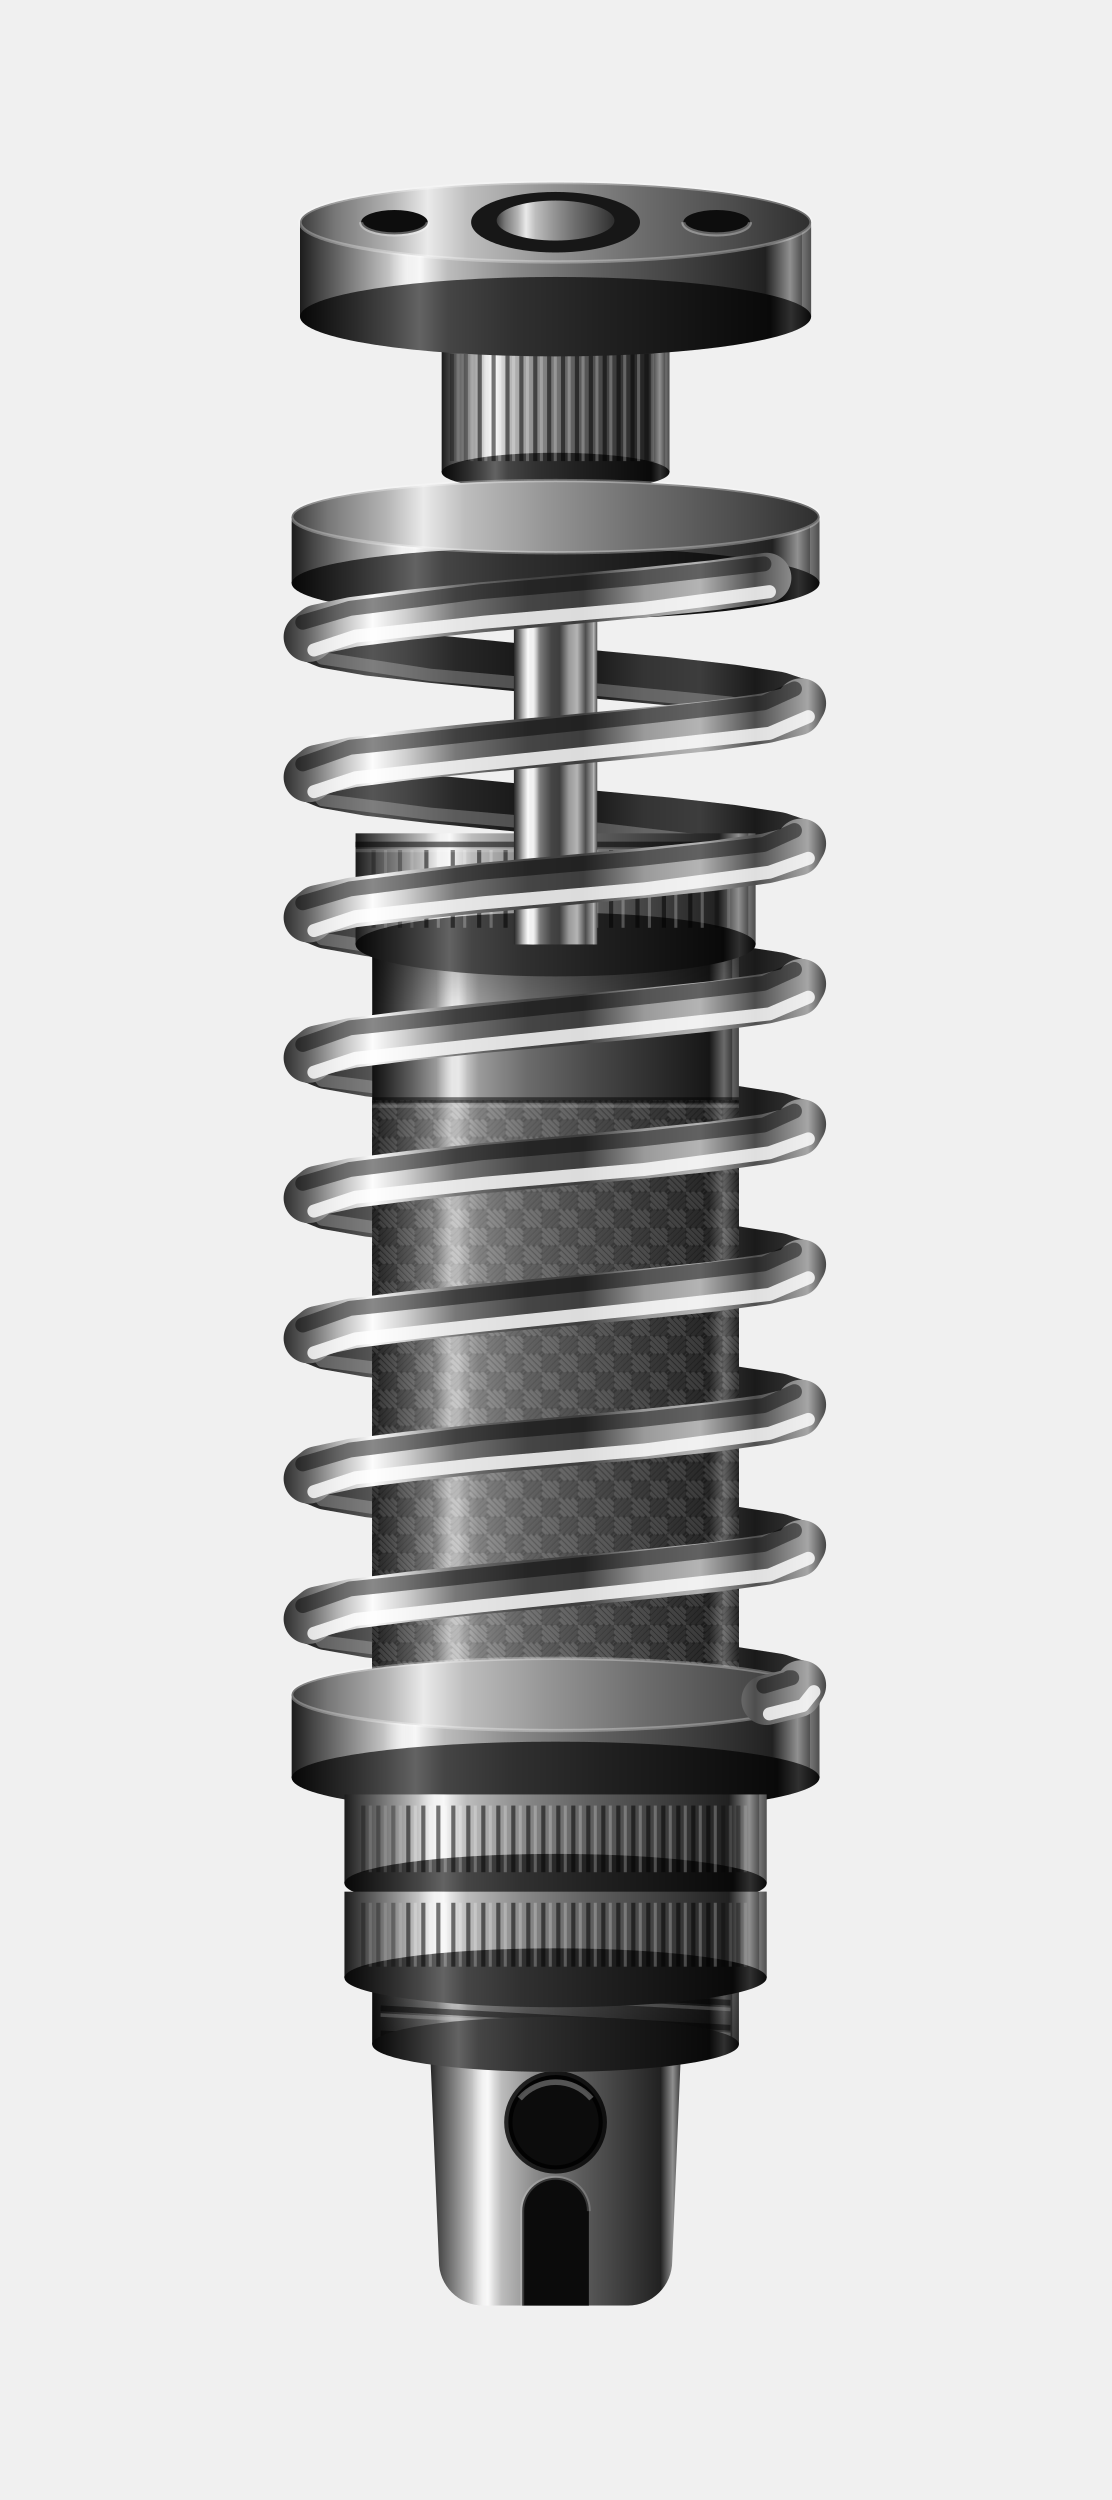
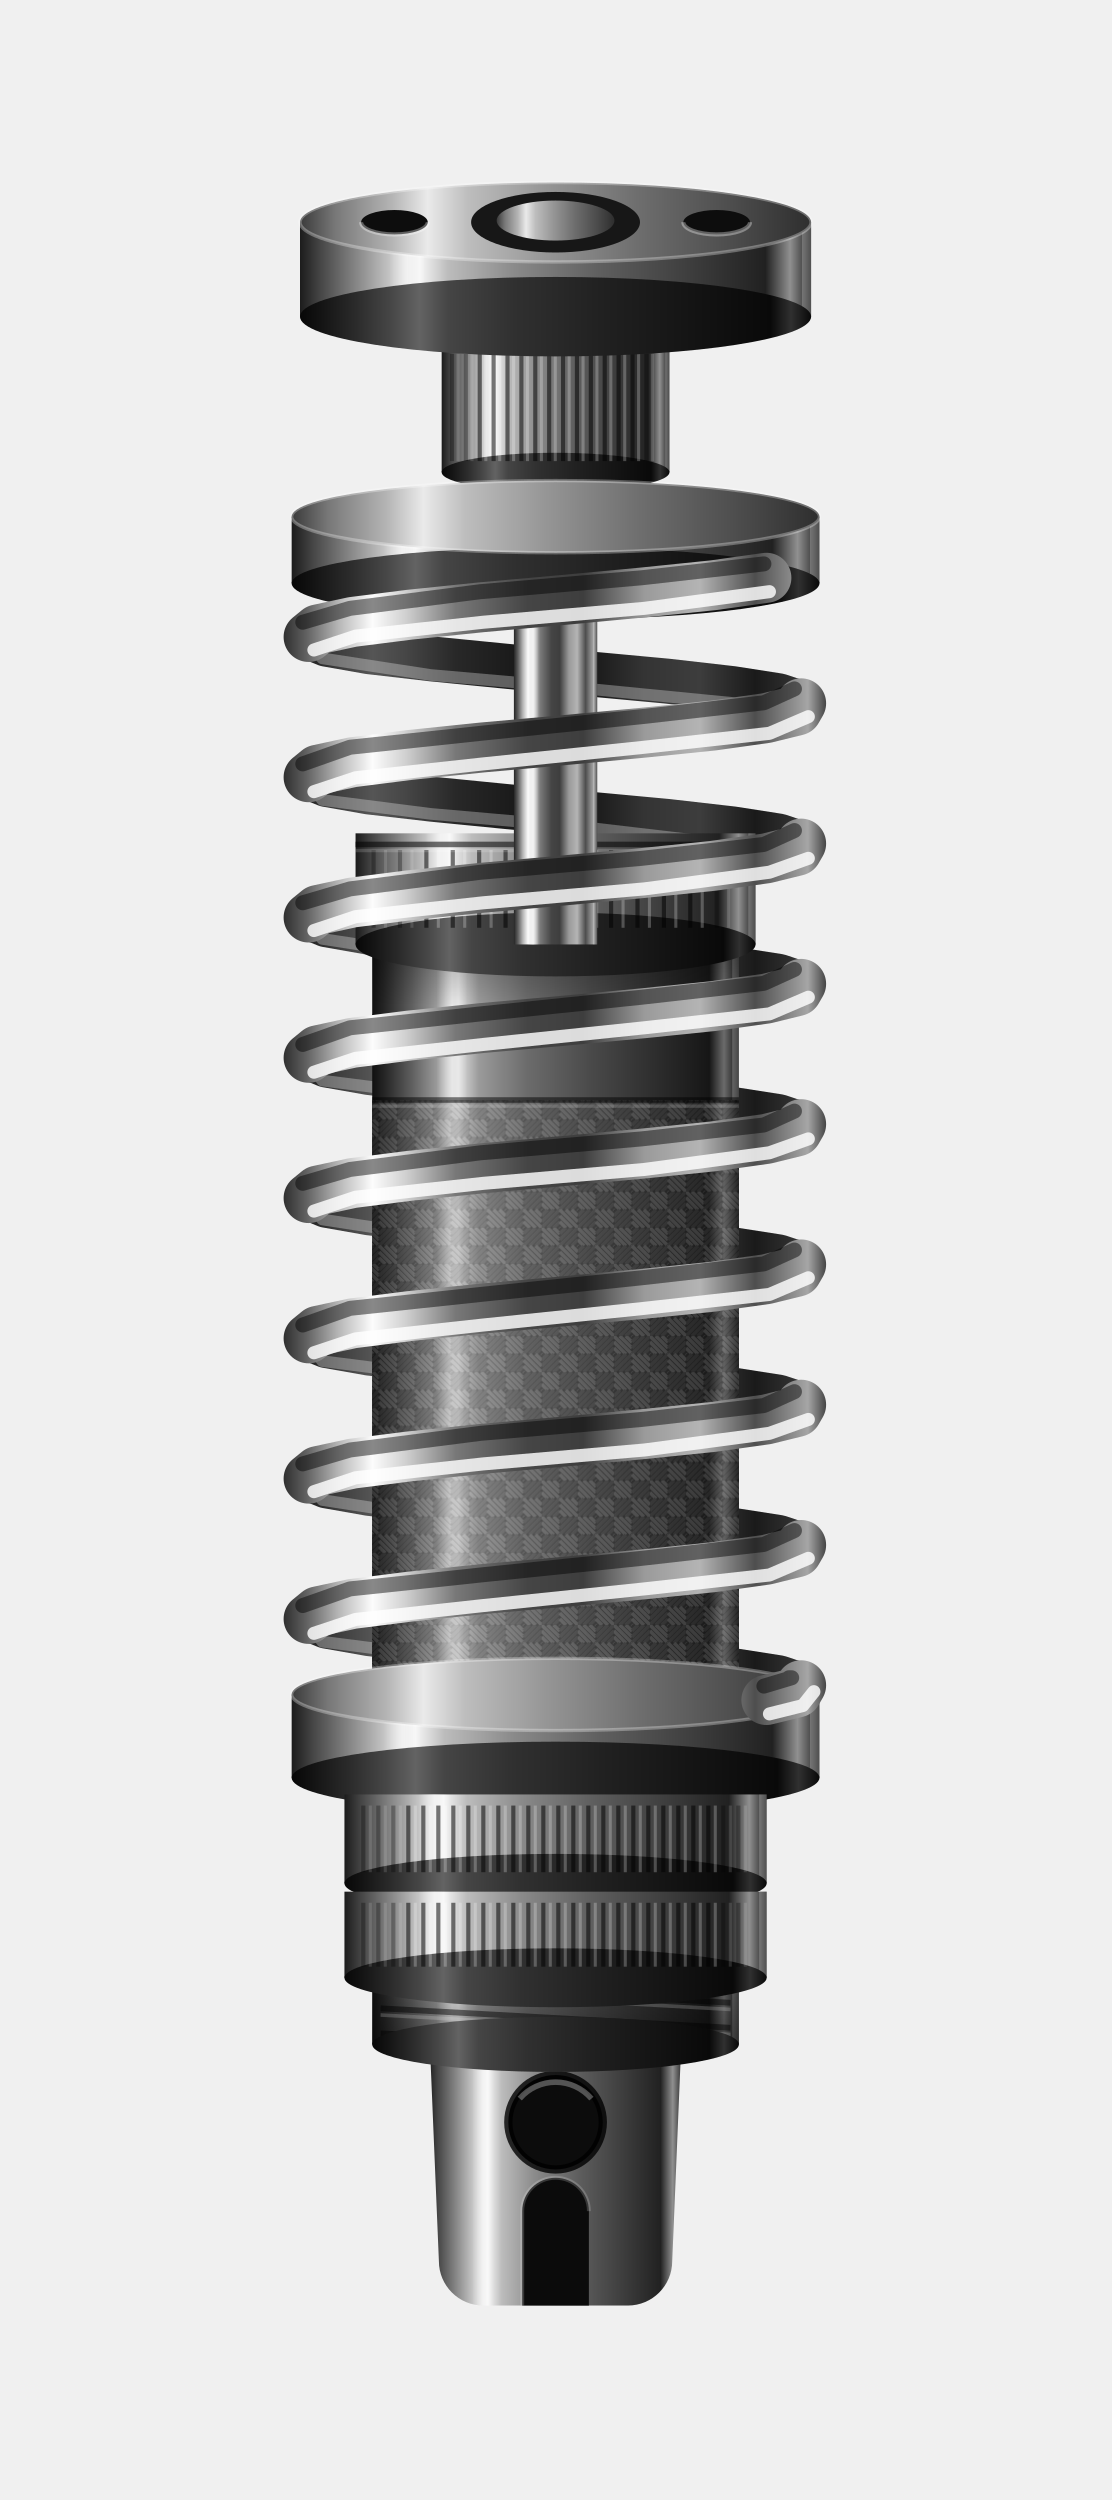
<svg xmlns="http://www.w3.org/2000/svg" viewBox="0 0 400 900" preserveAspectRatio="xMidYMid meet" role="img" aria-labelledby="ssr700-t">
  <defs>
    <linearGradient id="ssr700-spec" x1="0" y1="0" x2="1" y2="0">
      <stop offset="0" stop-color="#FFFFFF" stop-opacity="0" />
      <stop offset="0.5" stop-color="#FFFFFF" stop-opacity="1" />
      <stop offset="1" stop-color="#FFFFFF" stop-opacity="0" />
    </linearGradient>
    <linearGradient id="ssr700-body" x1="0" y1="0" x2="1" y2="0">
      <stop offset="0" stop-color="#101010" />
      <stop offset="0.04" stop-color="#2B2B2B" />
      <stop offset="0.11" stop-color="#616161" />
      <stop offset="0.18" stop-color="#9E9E9E" />
      <stop offset="0.235" stop-color="#DEDEDE" />
      <stop offset="0.29" stop-color="#9B9B9B" />
      <stop offset="0.42" stop-color="#6C6C6C" />
      <stop offset="0.6" stop-color="#494949" />
      <stop offset="0.78" stop-color="#2C2C2C" />
      <stop offset="0.92" stop-color="#161616" />
      <stop offset="0.96" stop-color="#6B6B6B" />
      <stop offset="1" stop-color="#131313" />
    </linearGradient>
    <linearGradient id="ssr700-collar" x1="0" y1="0" x2="1" y2="0">
      <stop offset="0" stop-color="#1B1B1B" />
      <stop offset="0.04" stop-color="#454545" />
      <stop offset="0.115" stop-color="#8A8A8A" />
      <stop offset="0.18" stop-color="#C8C8C8" />
      <stop offset="0.235" stop-color="#F6F6F6" />
      <stop offset="0.29" stop-color="#BCBCBC" />
      <stop offset="0.42" stop-color="#8A8A8A" />
      <stop offset="0.58" stop-color="#606060" />
      <stop offset="0.76" stop-color="#3E3E3E" />
      <stop offset="0.91" stop-color="#212121" />
      <stop offset="0.958" stop-color="#909090" />
      <stop offset="1" stop-color="#1C1C1C" />
    </linearGradient>
    <linearGradient id="ssr700-chrome" x1="0" y1="0" x2="1" y2="0">
      <stop offset="0" stop-color="#242424" />
      <stop offset="0.05" stop-color="#606060" />
      <stop offset="0.11" stop-color="#B8B8B8" />
      <stop offset="0.17" stop-color="#FCFCFC" />
      <stop offset="0.23" stop-color="#D0D0D0" />
      <stop offset="0.32" stop-color="#787878" />
      <stop offset="0.45" stop-color="#454545" />
      <stop offset="0.55" stop-color="#3E3E3E" />
      <stop offset="0.66" stop-color="#9A9A9A" />
      <stop offset="0.76" stop-color="#B4B4B4" />
      <stop offset="0.86" stop-color="#4E4E4E" />
      <stop offset="0.955" stop-color="#A6A6A6" />
      <stop offset="1" stop-color="#222222" />
    </linearGradient>
    <linearGradient id="ssr700-face" x1="0" y1="0" x2="1" y2="0">
      <stop offset="0" stop-color="#3A3A3A" />
      <stop offset="0.07" stop-color="#787878" />
      <stop offset="0.18" stop-color="#B4B4B4" />
      <stop offset="0.25" stop-color="#EAEAEA" />
      <stop offset="0.33" stop-color="#BDBDBD" />
      <stop offset="0.48" stop-color="#969696" />
      <stop offset="0.66" stop-color="#6E6E6E" />
      <stop offset="0.86" stop-color="#4A4A4A" />
      <stop offset="1" stop-color="#2E2E2E" />
    </linearGradient>
    <linearGradient id="ssr700-foot" x1="0" y1="0" x2="1" y2="0">
      <stop offset="0" stop-color="#070707" />
      <stop offset="0.04" stop-color="#131313" />
      <stop offset="0.11" stop-color="#2B2B2B" />
      <stop offset="0.18" stop-color="#474747" />
      <stop offset="0.235" stop-color="#636363" />
      <stop offset="0.29" stop-color="#454545" />
      <stop offset="0.42" stop-color="#303030" />
      <stop offset="0.6" stop-color="#202020" />
      <stop offset="0.78" stop-color="#131313" />
      <stop offset="0.92" stop-color="#090909" />
      <stop offset="0.96" stop-color="#303030" />
      <stop offset="1" stop-color="#080808" />
    </linearGradient>
    <linearGradient id="ssr700-aod" x1="0" y1="0" x2="0" y2="1">
      <stop offset="0" stop-color="#000000" stop-opacity="0.85" />
      <stop offset="1" stop-color="#000000" stop-opacity="0" />
    </linearGradient>
    <linearGradient id="ssr700-aou" x1="0" y1="0" x2="0" y2="1">
      <stop offset="0" stop-color="#000000" stop-opacity="0" />
      <stop offset="1" stop-color="#000000" stop-opacity="0.85" />
    </linearGradient>
    <linearGradient id="ssr700-spring" gradientUnits="userSpaceOnUse" x1="100.2" y1="0" x2="299.8" y2="0">
      <stop offset="0" stop-color="#242424" />
      <stop offset="0.05" stop-color="#606060" />
      <stop offset="0.11" stop-color="#B8B8B8" />
      <stop offset="0.17" stop-color="#FCFCFC" />
      <stop offset="0.23" stop-color="#D0D0D0" />
      <stop offset="0.32" stop-color="#787878" />
      <stop offset="0.45" stop-color="#454545" />
      <stop offset="0.55" stop-color="#3E3E3E" />
      <stop offset="0.66" stop-color="#9A9A9A" />
      <stop offset="0.76" stop-color="#B4B4B4" />
      <stop offset="0.86" stop-color="#4E4E4E" />
      <stop offset="0.955" stop-color="#A6A6A6" />
      <stop offset="1" stop-color="#222222" />
    </linearGradient>
    <linearGradient id="ssr700-spring-bk" gradientUnits="userSpaceOnUse" x1="100.2" y1="0" x2="299.8" y2="0">
      <stop offset="0" stop-color="#0C0C0C" />
      <stop offset="0.05" stop-color="#202020" />
      <stop offset="0.11" stop-color="#3E3E3E" />
      <stop offset="0.17" stop-color="#555555" />
      <stop offset="0.23" stop-color="#464646" />
      <stop offset="0.32" stop-color="#282828" />
      <stop offset="0.45" stop-color="#171717" />
      <stop offset="0.55" stop-color="#151515" />
      <stop offset="0.66" stop-color="#343434" />
      <stop offset="0.76" stop-color="#3D3D3D" />
      <stop offset="0.86" stop-color="#1A1A1A" />
      <stop offset="0.955" stop-color="#383838" />
      <stop offset="1" stop-color="#0B0B0B" />
    </linearGradient>
    <pattern id="ssr700-carbon" width="13" height="13" patternUnits="userSpaceOnUse">
      <rect width="13" height="13" fill="#262626" />
      <rect x="0" y="0" width="6.5" height="6.5" fill="#282828" />
      <path d="M6.4 0L6.5 0.1M4.3 0L6.5 2.2M2.1 0L6.5 4.3M0 0L6.5 6.5M0 2.1L4.3 6.5M0 4.3L2.2 6.5M0 6.4L0.1 6.5" stroke="#828282" stroke-width="1.25" fill="none" />
      <rect x="6.5" y="0" width="6.5" height="6.5" fill="#242424" />
      <path d="M6.5 0L6.5 0M6.5 2.1L8.7 0M6.5 4.3L10.8 0M6.5 6.4L12.9 0M8.6 6.5L13 2.1M10.8 6.5L13 4.2M12.9 6.5L13 6.4" stroke="#4C4C4C" stroke-width="1.25" fill="none" />
      <rect x="0" y="6.5" width="6.5" height="6.5" fill="#242424" />
      <path d="M0 6.5L0 6.5M0 8.7L2.1 6.5M0 10.8L4.3 6.5M0 12.9L6.4 6.5M2.1 13L6.5 8.6M4.2 13L6.5 10.8M6.4 13L6.5 12.9" stroke="#4C4C4C" stroke-width="1.25" fill="none" />
      <rect x="6.5" y="6.5" width="6.5" height="6.5" fill="#282828" />
      <path d="M12.9 6.5L13 6.6M10.8 6.5L13 8.7M8.7 6.5L13 10.8M6.5 6.5L13 13M6.5 8.7L10.8 13M6.5 10.8L8.7 13M6.5 12.9L6.6 13" stroke="#828282" stroke-width="1.25" fill="none" />
    </pattern>
    <clipPath id="ssr700-thra">
      <rect x="137" y="640" width="126" height="96" />
    </clipPath>
  </defs>
  <g id="ssr700-back">
    <g fill="none" stroke-linecap="round" stroke-linejoin="round">
-       <path d="M114.4 226.6L111.1 229.3L117.5 231.9L132.8 234.6L155.4 237.2L182.8 239.9L212.1 242.6L240.1 245.2L263.7 247.9L280.4 250.5L288.4 253.2L286.9 255.8" stroke="url(#ssr700-spring-bk)" stroke-width="17.3" />
-       <path d="M110 229L116 237L155 243L212 248L263 253L287 258L292 259" stroke="#FFFFFF" stroke-opacity=".24" stroke-width="4.5" />
-       <path d="M114.4 277.1L111.1 279.8L117.5 282.4L132.8 285.1L155.4 287.7L182.8 290.4L212.1 293.1L240.1 295.7L263.7 298.4L280.4 301L288.4 303.7L286.9 306.3" stroke="url(#ssr700-spring-bk)" stroke-width="17.3" />
-       <path d="M110 280L116 288L155 293L212 298L263 304L287 309L292 309" stroke="#FFFFFF" stroke-opacity=".24" stroke-width="4.5" />
-       <path d="M114.4 327.6L111.1 330.3L117.5 332.9L132.8 335.6L155.4 338.2L182.8 340.9L212.1 343.6L240.1 346.2L263.7 348.9L280.4 351.5L288.4 354.2L286.9 356.8" stroke="url(#ssr700-spring-bk)" stroke-width="17.3" />
-       <path d="M110 330L116 338L155 344L212 349L263 354L287 359L292 360" stroke="#FFFFFF" stroke-opacity=".24" stroke-width="4.5" />
-       <path d="M114.4 378.1L111.1 380.8L117.5 383.4L132.8 386.1L155.4 388.7L182.8 391.4L212.1 394.1L240.1 396.7L263.7 399.4L280.4 402L288.4 404.7L286.9 407.3" stroke="url(#ssr700-spring-bk)" stroke-width="17.3" />
-       <path d="M110 381L116 389L155 394L212 399L263 405L287 410L292 410" stroke="#FFFFFF" stroke-opacity=".24" stroke-width="4.5" />
-       <path d="M114.4 428.6L111.1 431.3L117.5 433.9L132.8 436.6L155.4 439.2L182.8 441.9L212.1 444.6L240.1 447.2L263.7 449.9L280.4 452.5L288.4 455.2L286.9 457.8" stroke="url(#ssr700-spring-bk)" stroke-width="17.3" />
-       <path d="M110 431L116 439L155 445L212 450L263 455L287 460L292 461" stroke="#FFFFFF" stroke-opacity=".24" stroke-width="4.5" />
-       <path d="M114.4 479.1L111.1 481.8L117.5 484.4L132.8 487.1L155.4 489.7L182.8 492.4L212.1 495.1L240.1 497.7L263.7 500.4L280.4 503L288.4 505.7L286.9 508.3" stroke="url(#ssr700-spring-bk)" stroke-width="17.3" />
-       <path d="M110 482L116 490L155 495L212 500L263 506L287 511L292 511" stroke="#FFFFFF" stroke-opacity=".24" stroke-width="4.5" />
-       <path d="M114.4 529.6L111.1 532.3L117.5 534.9L132.8 537.6L155.4 540.2L182.8 542.9L212.1 545.6L240.1 548.2L263.7 550.9L280.4 553.5L288.4 556.2L286.9 558.8" stroke="url(#ssr700-spring-bk)" stroke-width="17.3" />
-       <path d="M110 532L116 540L155 546L212 551L263 556L287 561L292 562" stroke="#FFFFFF" stroke-opacity=".24" stroke-width="4.5" />
-       <path d="M114.4 580.1L111.1 582.8L117.5 585.4L132.8 588.1L155.4 590.7L182.8 593.4L212.1 596.1L240.1 598.7L263.7 601.4L280.4 604L288.4 606.7L286.9 609.3" stroke="url(#ssr700-spring-bk)" stroke-width="17.3" />
-       <path d="M110 583L116 591L155 596L212 601L263 607L287 612L292 612" stroke="#FFFFFF" stroke-opacity=".24" stroke-width="4.5" />
+       <path d="M114.4 226.6L111.1 229.3L117.5 231.9L132.8 234.6L155.4 237.2L182.8 239.9L212.1 242.6L240.1 245.2L263.7 247.9L280.4 250.5L288.4 253.2L286.9 255.8" stroke="url(#ssr700-spring-bk)" stroke-width="16.2" />
+       <path d="M110 229L116 237L155 243L212 248L263 253L287 258L292 259" stroke="#FFFFFF" stroke-opacity=".30" stroke-width="4.2" />
+       <path d="M114.4 277.1L111.1 279.8L117.5 282.4L132.8 285.1L155.4 287.7L182.8 290.4L212.1 293.1L240.1 295.7L263.7 298.4L280.4 301L288.4 303.7L286.9 306.3" stroke="url(#ssr700-spring-bk)" stroke-width="16.2" />
+       <path d="M110 280L116 288L155 293L212 298L263 304L287 309L292 309" stroke="#FFFFFF" stroke-opacity=".30" stroke-width="4.2" />
+       <path d="M114.4 327.6L111.1 330.3L117.5 332.9L132.8 335.6L155.4 338.2L182.8 340.9L212.1 343.6L240.1 346.2L263.7 348.9L280.4 351.5L288.4 354.2L286.9 356.8" stroke="url(#ssr700-spring-bk)" stroke-width="16.2" />
+       <path d="M110 330L116 338L155 344L212 349L263 354L287 359L292 360" stroke="#FFFFFF" stroke-opacity=".30" stroke-width="4.2" />
+       <path d="M114.4 378.1L111.1 380.8L117.5 383.4L132.8 386.1L155.4 388.7L182.8 391.4L212.1 394.1L240.1 396.7L263.7 399.4L280.4 402L288.4 404.7L286.9 407.3" stroke="url(#ssr700-spring-bk)" stroke-width="16.2" />
+       <path d="M110 381L116 389L155 394L212 399L263 405L287 410L292 410" stroke="#FFFFFF" stroke-opacity=".30" stroke-width="4.2" />
+       <path d="M114.4 428.6L111.1 431.3L117.5 433.9L132.8 436.6L155.4 439.2L182.8 441.9L212.1 444.6L240.1 447.2L263.7 449.9L280.4 452.5L288.4 455.2L286.9 457.8" stroke="url(#ssr700-spring-bk)" stroke-width="16.2" />
+       <path d="M110 431L116 439L155 445L212 450L263 455L287 460L292 461" stroke="#FFFFFF" stroke-opacity=".30" stroke-width="4.2" />
+       <path d="M114.4 479.1L111.1 481.8L117.5 484.4L132.8 487.1L155.4 489.7L182.8 492.4L212.1 495.1L240.1 497.7L263.7 500.4L280.4 503L288.4 505.7L286.9 508.3" stroke="url(#ssr700-spring-bk)" stroke-width="16.2" />
+       <path d="M110 482L116 490L155 495L212 500L263 506L287 511L292 511" stroke="#FFFFFF" stroke-opacity=".30" stroke-width="4.2" />
+       <path d="M114.4 529.6L111.1 532.3L117.5 534.9L132.8 537.6L155.4 540.2L182.8 542.9L212.1 545.6L240.1 548.2L263.7 550.9L280.4 553.5L288.4 556.2L286.9 558.8" stroke="url(#ssr700-spring-bk)" stroke-width="16.2" />
+       <path d="M110 532L116 540L155 546L212 551L263 556L287 561L292 562" stroke="#FFFFFF" stroke-opacity=".30" stroke-width="4.2" />
+       <path d="M114.4 580.1L111.1 582.8L117.5 585.4L132.8 588.1L155.4 590.7L182.8 593.4L212.1 596.1L240.1 598.7L263.7 601.4L280.4 604L288.4 606.7L286.9 609.3" stroke="url(#ssr700-spring-bk)" stroke-width="16.2" />
+       <path d="M110 583L116 591L155 596L212 601L263 607L287 612L292 612" stroke="#FFFFFF" stroke-opacity=".30" stroke-width="4.2" />
    </g>
  </g>
  <g id="ssr700-core">
    <path d="M154 718H246L242 814A16 16 0 0 1 226 830H174A16 16 0 0 1 158 814Z" fill="url(#ssr700-collar)" />
    <rect x="170.1" y="718" width="7.8" height="112" fill="url(#ssr700-spec)" opacity="0.5" />
    <path d="M188 830V796A12 12 0 0 1 212 796V830Z" fill="#0B0B0B" />
    <path d="M188 830V796A12 12 0 0 1 212 796" fill="none" stroke="#FFFFFF" stroke-opacity="0.18" stroke-width="1.4" />
    <circle cx="200" cy="764" r="17" fill="#0C0C0C" />
    <circle cx="200" cy="764" r="17" fill="none" stroke="#000000" stroke-opacity="0.8" stroke-width="3" />
    <path d="M187.1 755.5A17 17 0 0 1 212.9 755.5" fill="none" stroke="#FFFFFF" stroke-opacity="0.30" stroke-width="2" />
    <rect x="134" y="336" width="132" height="400" fill="url(#ssr700-body)" />
    <rect x="157.1" y="336" width="11.2" height="400" fill="url(#ssr700-spec)" opacity="0.55" />
    <rect x="263.6" y="336" width="2.4" height="400" fill="#FFFFFF" opacity="0.22" />
    <rect x="134" y="396" width="132" height="208" fill="url(#ssr700-carbon)" />
    <rect x="134" y="396" width="132" height="208" fill="url(#ssr700-body)" opacity="0.68" />
    <rect x="157.1" y="396" width="9.9" height="208" fill="url(#ssr700-spec)" opacity="0.3" />
    <path d="M134 396H266" stroke="#000000" stroke-opacity="0.5" stroke-width="2" />
    <path d="M134 398.2H266" stroke="#FFFFFF" stroke-opacity="0.16" stroke-width="1.2" />
    <path d="M134 604H266" stroke="#000000" stroke-opacity="0.5" stroke-width="2" />
    <path d="M134 606.2H266" stroke="#FFFFFF" stroke-opacity="0.16" stroke-width="1.2" />
    <rect x="134" y="336" width="132" height="26" fill="url(#ssr700-aod)" opacity="0.42" />
    <rect x="134" y="706" width="132" height="30" fill="url(#ssr700-aou)" opacity="0.45" />
    <path d="M134 366H266" stroke="#000000" stroke-opacity="0.5" stroke-width="2" />
    <path d="M134 368.2H266" stroke="#FFFFFF" stroke-opacity="0.16" stroke-width="1.2" />
    <g clip-path="url(#ssr700-thra)" fill="none">
      <path d="M137 624L263 631M137 633L263 640M137 642L263 649M137 651L263 658M137 660L263 667M137 669L263 676M137 678L263 685M137 687L263 694M137 696L263 703M137 705L263 712M137 714L263 721M137 723L263 730M137 732L263 739M137 741L263 748" stroke="#000000" stroke-opacity="0.48" stroke-width="2.1" />
      <path d="M137 626.4L263 633.4M137 635.4L263 642.4M137 644.4L263 651.4M137 653.4L263 660.4M137 662.4L263 669.4M137 671.4L263 678.4M137 680.4L263 687.4M137 689.4L263 696.4M137 698.4L263 705.4M137 707.4L263 714.4M137 716.4L263 723.4M137 725.4L263 732.4M137 734.4L263 741.4M137 743.4L263 750.4" stroke="#FFFFFF" stroke-opacity="0.18" stroke-width="1.3" />
    </g>
    <ellipse cx="200" cy="736" rx="66" ry="9.9" fill="url(#ssr700-foot)" />
    <rect x="128" y="300" width="144" height="40" fill="url(#ssr700-collar)" />
    <rect x="153.2" y="300" width="10.8" height="40" fill="url(#ssr700-spec)" opacity="0.55" />
    <rect x="269.4" y="300" width="2.6" height="40" fill="#FFFFFF" opacity="0.22" />
    <ellipse cx="200" cy="340" rx="72" ry="11.5" fill="url(#ssr700-foot)" />
    <path d="M134.5 306V334M144 306V334M258 306V334" stroke="#000000" stroke-opacity="0.30" stroke-width="1.5" />
    <path d="M138.8 306V334M148.3 306V334M262.3 306V334" stroke="#FFFFFF" stroke-opacity="0.13" stroke-width="1.1" />
    <path d="M153.5 306V334M163 306V334M172.5 306V334M182 306V334M191.5 306V334M201 306V334M210.5 306V334M220 306V334M229.5 306V334M239 306V334M248.5 306V334" stroke="#000000" stroke-opacity="0.53" stroke-width="1.5" />
    <path d="M157.8 306V334M167.3 306V334M176.8 306V334M186.3 306V334M195.8 306V334M205.3 306V334M214.8 306V334M224.3 306V334M233.8 306V334M243.3 306V334M252.8 306V334" stroke="#FFFFFF" stroke-opacity="0.24" stroke-width="1.1" />
    <path d="M128 304H272" stroke="#000000" stroke-opacity="0.55" stroke-width="2" />
    <path d="M128 306.2H272" stroke="#FFFFFF" stroke-opacity="0.16" stroke-width="1.2" />
    <rect x="185" y="108" width="30" height="232" fill="url(#ssr700-chrome)" />
    <rect x="189.8" y="108" width="4.2" height="232" fill="url(#ssr700-spec)" opacity="0.75" />
    <rect x="213.6" y="108" width="1.4" height="232" fill="#FFFFFF" opacity="0.22" />
    <rect x="159" y="120" width="82" height="50" fill="url(#ssr700-collar)" />
    <rect x="173.3" y="120" width="7" height="50" fill="url(#ssr700-spec)" opacity="0.55" />
    <rect x="239.5" y="120" width="1.5" height="50" fill="#FFFFFF" opacity="0.22" />
    <ellipse cx="200" cy="170" rx="41" ry="7" fill="url(#ssr700-foot)" />
    <ellipse cx="200" cy="120" rx="41" ry="7" fill="url(#ssr700-face)" />
    <ellipse cx="200" cy="120" rx="41" ry="7" fill="none" stroke="#FFFFFF" stroke-opacity="0.30" stroke-width="1.2" />
    <path d="M162.7 127.4V166M167.7 127.4V166M232.7 127.4V166" stroke="#000000" stroke-opacity="0.30" stroke-width="1.5" />
    <path d="M164.9 127.4V166M169.9 127.4V166M234.9 127.4V166" stroke="#FFFFFF" stroke-opacity="0.13" stroke-width="1.1" />
    <path d="M172.7 127.4V166M177.7 127.4V166M182.7 127.4V166M187.7 127.4V166M192.7 127.4V166M197.7 127.4V166M202.7 127.4V166M207.7 127.4V166M212.7 127.4V166M217.7 127.4V166M222.7 127.4V166M227.7 127.4V166" stroke="#000000" stroke-opacity="0.53" stroke-width="1.5" />
    <path d="M174.9 127.4V166M179.9 127.4V166M184.9 127.4V166M189.9 127.4V166M194.9 127.4V166M199.9 127.4V166M204.9 127.4V166M209.9 127.4V166M214.9 127.4V166M219.9 127.4V166M224.9 127.4V166M229.9 127.4V166" stroke="#FFFFFF" stroke-opacity="0.24" stroke-width="1.1" />
    <ellipse cx="200" cy="120" rx="17.2" ry="2.9" fill="#1A1A1A" />
    <path d="M198 116h4v9h-4z" fill="#F0F0F0" opacity="0.9" />
    <rect x="108" y="80" width="184" height="34" fill="url(#ssr700-collar)" />
    <rect x="140.2" y="80" width="12.9" height="34" fill="url(#ssr700-spec)" opacity="0.55" />
    <rect x="288.7" y="80" width="3.3" height="34" fill="#FFFFFF" opacity="0.22" />
    <ellipse cx="200" cy="114" rx="92" ry="14.3" fill="url(#ssr700-foot)" />
    <ellipse cx="200" cy="80" rx="92" ry="14.3" fill="url(#ssr700-face)" />
    <ellipse cx="200" cy="80" rx="92" ry="14.3" fill="none" stroke="#FFFFFF" stroke-opacity="0.30" stroke-width="1.2" />
    <ellipse cx="142" cy="80" rx="12" ry="4.4" fill="#0D0D0D" />
    <path d="M130 80A12 4.4 0 0 0 154 80" fill="none" stroke="#FFFFFF" stroke-opacity="0.34" stroke-width="1.5" />
    <ellipse cx="258" cy="80" rx="12" ry="4.4" fill="#0D0D0D" />
    <path d="M246 80A12 4.4 0 0 0 270 80" fill="none" stroke="#FFFFFF" stroke-opacity="0.34" stroke-width="1.5" />
    <ellipse cx="200" cy="80" rx="30.4" ry="10.9" fill="#171717" />
    <ellipse cx="200" cy="79.4" rx="21.2" ry="7.2" fill="url(#ssr700-face)" />
    <rect x="105" y="186" width="190" height="24" fill="url(#ssr700-collar)" />
    <rect x="138.2" y="186" width="13.3" height="24" fill="url(#ssr700-spec)" opacity="0.55" />
    <rect x="291.6" y="186" width="3.4" height="24" fill="#FFFFFF" opacity="0.22" />
    <ellipse cx="200" cy="210" rx="95" ry="13" fill="url(#ssr700-foot)" />
    <ellipse cx="200" cy="186" rx="95" ry="13" fill="url(#ssr700-face)" />
    <ellipse cx="200" cy="186" rx="95" ry="13" fill="none" stroke="#FFFFFF" stroke-opacity="0.30" stroke-width="1.2" />
    <rect x="105" y="610" width="190" height="30" fill="url(#ssr700-collar)" />
    <rect x="138.2" y="610" width="13.3" height="30" fill="url(#ssr700-spec)" opacity="0.55" />
    <rect x="291.6" y="610" width="3.4" height="30" fill="#FFFFFF" opacity="0.22" />
    <ellipse cx="200" cy="640" rx="95" ry="13" fill="url(#ssr700-foot)" />
    <ellipse cx="200" cy="610" rx="95" ry="13" fill="url(#ssr700-face)" />
    <ellipse cx="200" cy="610" rx="95" ry="13" fill="none" stroke="#FFFFFF" stroke-opacity="0.30" stroke-width="1.2" />
    <rect x="124" y="646" width="152" height="32" fill="url(#ssr700-collar)" />
    <rect x="150.6" y="646" width="11.4" height="32" fill="url(#ssr700-spec)" opacity="0.55" />
    <rect x="273.3" y="646" width="2.7" height="32" fill="#FFFFFF" opacity="0.22" />
    <ellipse cx="200" cy="678" rx="76" ry="10.6" fill="url(#ssr700-foot)" />
    <path d="M130.8 650V674M136.2 650V674M141.6 650V674M260.4 650V674M265.8 650V674" stroke="#000000" stroke-opacity="0.30" stroke-width="1.5" />
    <path d="M133.3 650V674M138.7 650V674M144.1 650V674M262.9 650V674M268.3 650V674" stroke="#FFFFFF" stroke-opacity="0.13" stroke-width="1.1" />
    <path d="M147 650V674M152.4 650V674M157.8 650V674M163.2 650V674M168.6 650V674M174 650V674M179.4 650V674M184.8 650V674M190.2 650V674M195.6 650V674M201 650V674M206.4 650V674M211.8 650V674M217.2 650V674M222.6 650V674M228 650V674M233.4 650V674M238.8 650V674M244.2 650V674M249.6 650V674M255 650V674" stroke="#000000" stroke-opacity="0.53" stroke-width="1.5" />
    <path d="M149.5 650V674M154.9 650V674M160.3 650V674M165.7 650V674M171.1 650V674M176.5 650V674M181.9 650V674M187.3 650V674M192.7 650V674M198.1 650V674M203.5 650V674M208.9 650V674M214.3 650V674M219.7 650V674M225.1 650V674M230.5 650V674M235.9 650V674M241.3 650V674M246.7 650V674M252.1 650V674M257.5 650V674" stroke="#FFFFFF" stroke-opacity="0.24" stroke-width="1.1" />
    <rect x="124" y="681" width="152" height="31" fill="url(#ssr700-collar)" />
    <rect x="150.6" y="681" width="11.4" height="31" fill="url(#ssr700-spec)" opacity="0.55" />
    <rect x="273.3" y="681" width="2.7" height="31" fill="#FFFFFF" opacity="0.22" />
    <ellipse cx="200" cy="712" rx="76" ry="10.6" fill="url(#ssr700-foot)" />
    <path d="M130.8 685V708M136.2 685V708M141.6 685V708M260.4 685V708M265.8 685V708" stroke="#000000" stroke-opacity="0.30" stroke-width="1.5" />
    <path d="M133.3 685V708M138.7 685V708M144.1 685V708M262.9 685V708M268.3 685V708" stroke="#FFFFFF" stroke-opacity="0.13" stroke-width="1.1" />
    <path d="M147 685V708M152.4 685V708M157.8 685V708M163.2 685V708M168.6 685V708M174 685V708M179.4 685V708M184.8 685V708M190.2 685V708M195.6 685V708M201 685V708M206.4 685V708M211.8 685V708M217.2 685V708M222.6 685V708M228 685V708M233.4 685V708M238.8 685V708M244.2 685V708M249.6 685V708M255 685V708" stroke="#000000" stroke-opacity="0.53" stroke-width="1.5" />
    <path d="M149.5 685V708M154.9 685V708M160.3 685V708M165.7 685V708M171.1 685V708M176.5 685V708M181.9 685V708M187.3 685V708M192.7 685V708M198.1 685V708M203.5 685V708M208.9 685V708M214.3 685V708M219.7 685V708M225.1 685V708M230.5 685V708M235.9 685V708M241.3 685V708M246.7 685V708M252.1 685V708M257.5 685V708" stroke="#FFFFFF" stroke-opacity="0.24" stroke-width="1.1" />
  </g>
  <g id="ssr700-front">
    <g fill="none" stroke-linecap="round" stroke-linejoin="round">
      <path d="M275.9 208L256.7 210.7L231.3 213.3L202.6 216L173.5 218.6L147.4 221.3L126.9 223.9L114.4 226.6L111.1 229.3" stroke="url(#ssr700-spring)" stroke-width="18" />
      <path d="M275 203L231 208L173 213L126 219L109 224" stroke="#000000" stroke-opacity=".46" stroke-width="5.4" />
      <path d="M277 213L232 219L174 224L128 229L113 234" stroke="#FFFFFF" stroke-opacity=".82" stroke-width="4.7" />
      <path d="M288.4 253.2L286.9 255.8L275.9 258.5L256.7 261.2L231.3 263.8L202.6 266.5L173.5 269.1L147.4 271.8L126.9 274.4L114.4 277.1L111.1 279.8" stroke="url(#ssr700-spring)" stroke-width="18" />
      <path d="M286 248L275 253L231 258L173 264L126 269L109 275" stroke="#000000" stroke-opacity=".46" stroke-width="5.4" />
      <path d="M291 258L277 264L232 269L174 275L128 280L113 285" stroke="#FFFFFF" stroke-opacity=".82" stroke-width="4.7" />
      <path d="M288.4 303.7L286.9 306.3L275.9 309L256.7 311.7L231.3 314.3L202.6 317L173.5 319.6L147.4 322.3L126.9 324.9L114.4 327.6L111.1 330.3" stroke="url(#ssr700-spring)" stroke-width="18" />
      <path d="M286 299L275 304L231 309L173 314L126 320L109 325" stroke="#000000" stroke-opacity=".46" stroke-width="5.4" />
      <path d="M291 309L277 314L232 320L174 325L128 330L113 335" stroke="#FFFFFF" stroke-opacity=".82" stroke-width="4.7" />
      <path d="M288.4 354.2L286.9 356.8L275.9 359.5L256.7 362.2L231.3 364.8L202.6 367.5L173.5 370.1L147.4 372.8L126.9 375.4L114.4 378.1L111.1 380.8" stroke="url(#ssr700-spring)" stroke-width="18" />
      <path d="M286 349L275 354L231 359L173 365L126 370L109 376" stroke="#000000" stroke-opacity=".46" stroke-width="5.4" />
      <path d="M291 359L277 365L232 370L174 376L128 381L113 386" stroke="#FFFFFF" stroke-opacity=".82" stroke-width="4.7" />
      <path d="M288.4 404.7L286.9 407.3L275.9 410L256.7 412.7L231.3 415.3L202.6 418L173.5 420.6L147.4 423.3L126.9 425.9L114.4 428.6L111.1 431.3" stroke="url(#ssr700-spring)" stroke-width="18" />
      <path d="M286 400L275 405L231 410L173 415L126 421L109 426" stroke="#000000" stroke-opacity=".46" stroke-width="5.4" />
      <path d="M291 410L277 415L232 421L174 426L128 431L113 436" stroke="#FFFFFF" stroke-opacity=".82" stroke-width="4.7" />
      <path d="M288.4 455.2L286.9 457.8L275.9 460.5L256.7 463.2L231.3 465.8L202.6 468.5L173.5 471.1L147.4 473.8L126.9 476.4L114.4 479.1L111.1 481.8" stroke="url(#ssr700-spring)" stroke-width="18" />
      <path d="M286 450L275 455L231 460L173 466L126 471L109 477" stroke="#000000" stroke-opacity=".46" stroke-width="5.4" />
      <path d="M291 460L277 466L232 471L174 477L128 482L113 487" stroke="#FFFFFF" stroke-opacity=".82" stroke-width="4.7" />
      <path d="M288.4 505.7L286.9 508.3L275.9 511L256.7 513.7L231.3 516.3L202.6 519L173.5 521.6L147.4 524.3L126.9 526.9L114.4 529.6L111.1 532.3" stroke="url(#ssr700-spring)" stroke-width="18" />
      <path d="M286 501L275 506L231 511L173 516L126 522L109 527" stroke="#000000" stroke-opacity=".46" stroke-width="5.4" />
      <path d="M291 511L277 516L232 522L174 527L128 532L113 537" stroke="#FFFFFF" stroke-opacity=".82" stroke-width="4.7" />
      <path d="M288.4 556.2L286.9 558.8L275.9 561.5L256.7 564.2L231.3 566.8L202.6 569.5L173.5 572.1L147.4 574.8L126.9 577.4L114.4 580.1L111.1 582.8" stroke="url(#ssr700-spring)" stroke-width="18" />
      <path d="M286 551L275 556L231 561L173 567L126 572L109 578" stroke="#000000" stroke-opacity=".46" stroke-width="5.4" />
      <path d="M291 561L277 567L232 572L174 578L128 583L113 588" stroke="#FFFFFF" stroke-opacity=".82" stroke-width="4.7" />
      <path d="M288.4 606.7L286.9 609.3L275.9 612" stroke="url(#ssr700-spring)" stroke-width="18" />
      <path d="M284 604L285 604L275 607" stroke="#000000" stroke-opacity=".46" stroke-width="5.4" />
      <path d="M293 609L289 614L277 617" stroke="#FFFFFF" stroke-opacity=".82" stroke-width="4.7" />
    </g>
  </g>
</svg>
